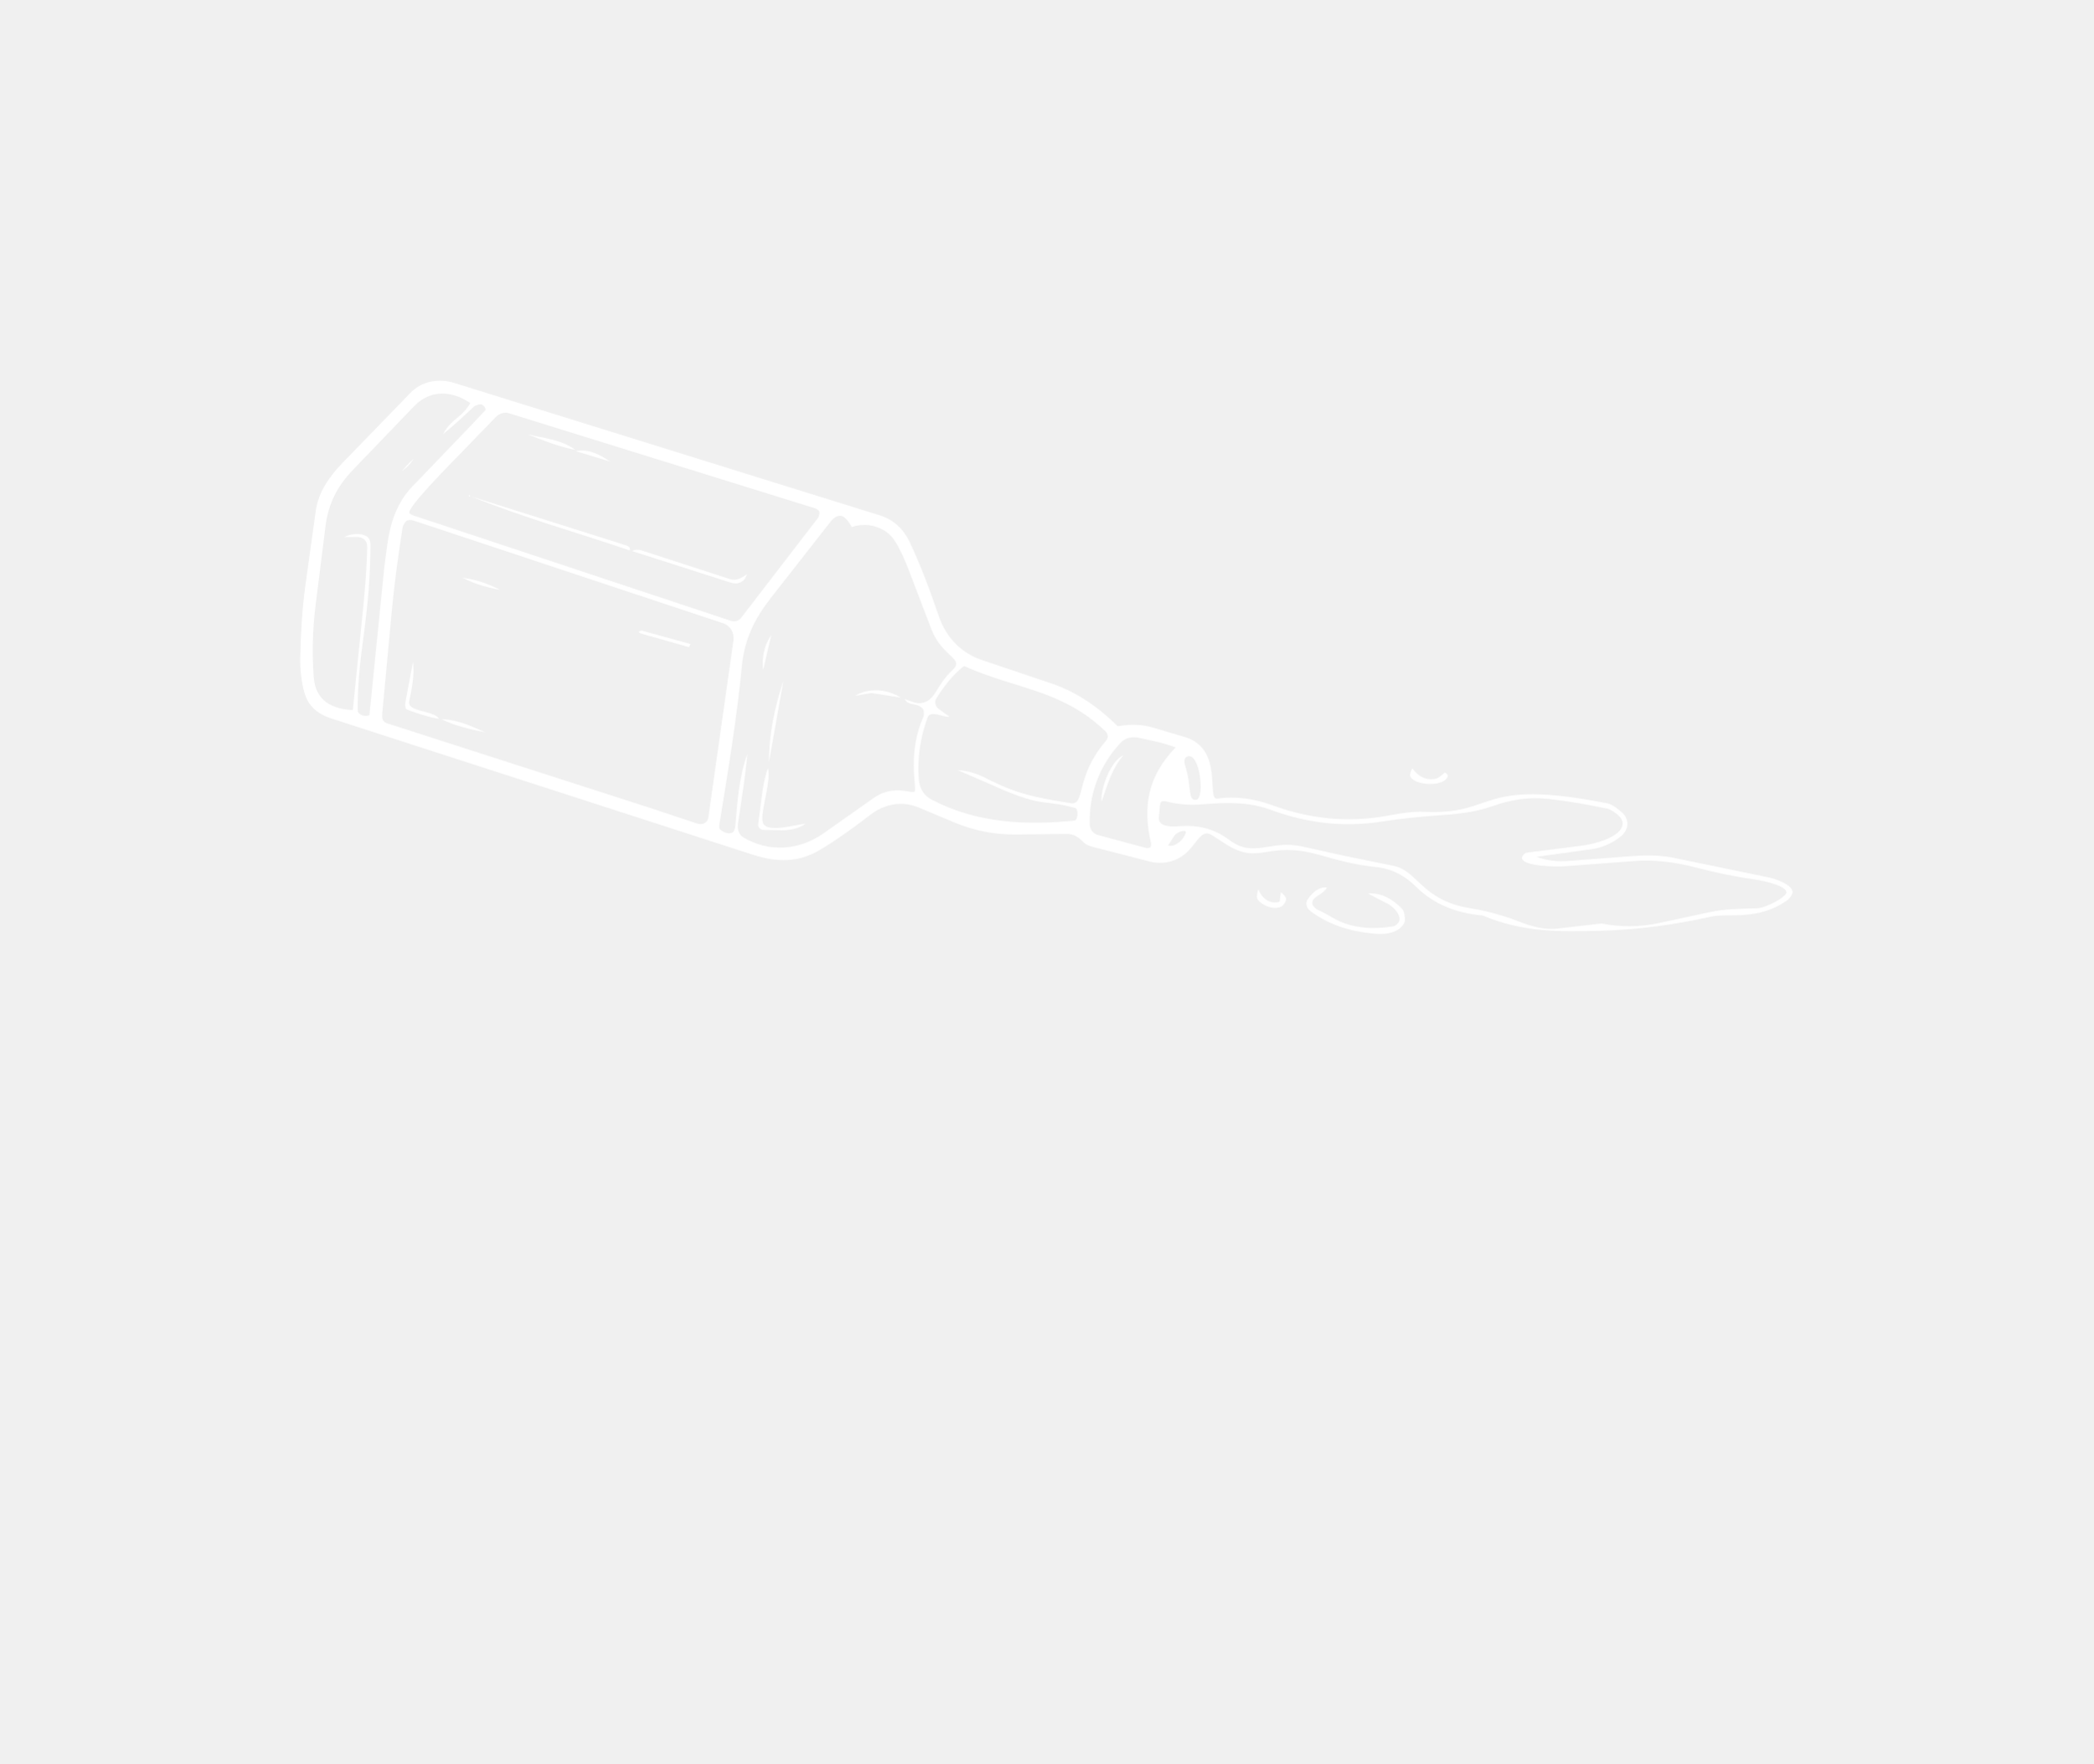
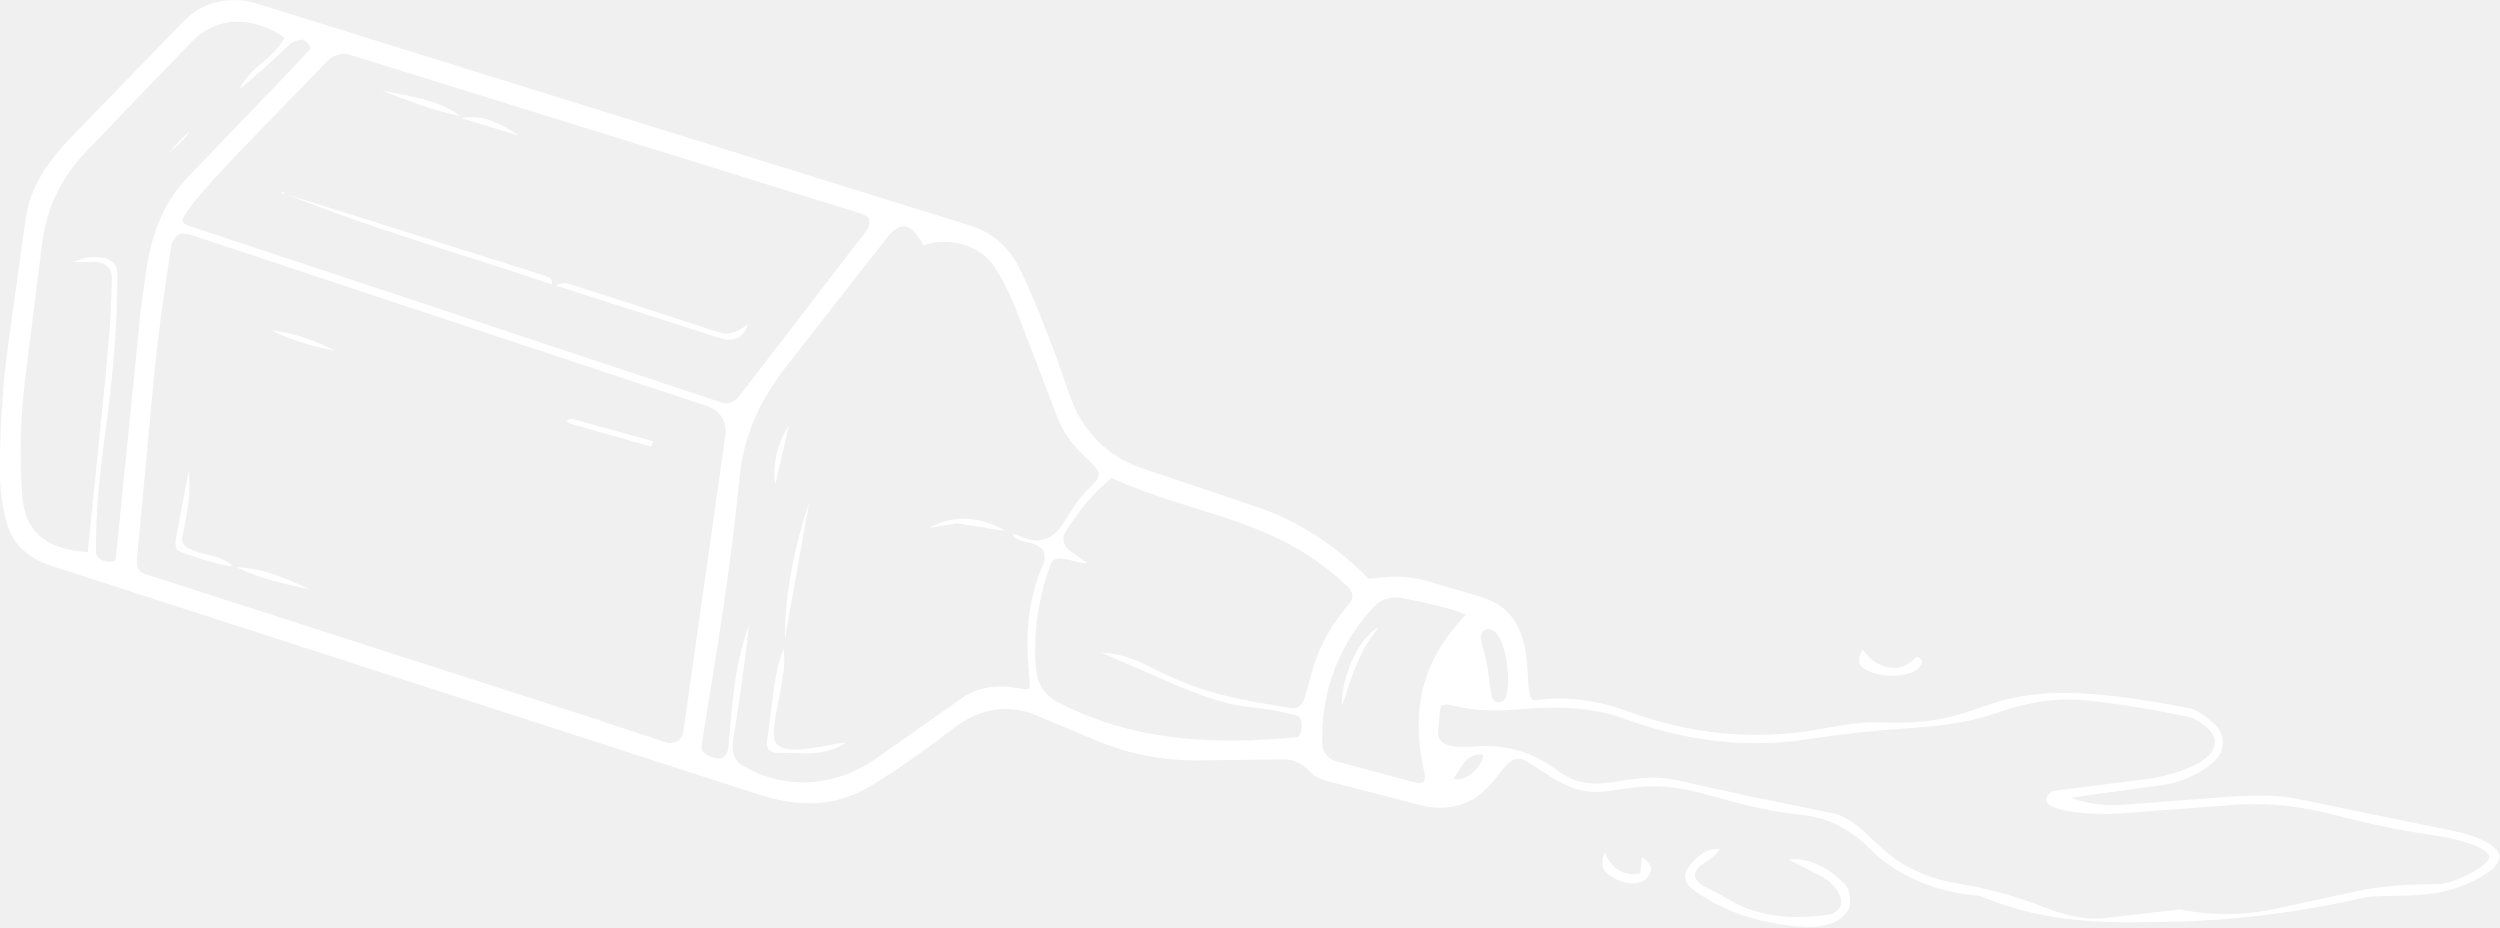
- <svg xmlns="http://www.w3.org/2000/svg" id="Layer_1" data-name="Layer 1" viewBox="0 0 281.96 237.53">
+ <svg xmlns="http://www.w3.org/2000/svg" id="Layer_1" data-name="Layer 1" viewBox="40.46 51.27 201.05 74.55">
  <defs>
    <style>
      .cls-1 {
        fill: none;
      }

      .cls-2 {
        fill: #fff;
      }

      .cls-3 {
        clip-path: url(#clippath);
      }
    </style>
    <clipPath id="clippath">
      <rect class="cls-1" x="40.46" y="51.27" width="201.05" height="74.55" />
    </clipPath>
  </defs>
  <g class="cls-3">
    <path class="cls-2" d="M159.66,111.95c-.39-.11-1.2.24-1.45.62l-.87,1.33c1.43.38,2.74-1.84,2.32-1.95M209.83,125.09l5.91-.68c2.57.5,5.14.5,7.72-.06l6.69-1.44c2.19-.47,4.28-.5,6.53-.55,1.14-.02,4.13-1.57,3.96-2.22-.25-.94-3.41-1.55-4.41-1.69-2.71-.38-5.24-.92-7.88-1.61-2.76-.71-5.44-1.06-8.3-.84l-9.24.7c-.98.08-5.82.05-5.79-1.16,0-.21.38-.64.59-.67l7.5-.95c1.54-.19,5.42-1.13,5.47-2.96.04-1.11-1.8-1.96-1.97-2-2.69-.57-5.27-1.02-7.98-1.33-2.72-.32-5.17.11-7.68,1-2.47.87-5.06,1.07-7.67,1.25-2.47.18-4.8.43-7.25.81-5.13.81-10.09.16-14.9-1.61-2.96-1.09-6.05-.99-9.15-.72-1.69.14-3.4,0-4.99-.42-.12-.03-.56,0-.61.11-.06.1-.12.32-.13.48l-.14,1.58c-.13,1.49,2.15,1.23,3.27,1.17,2.28-.12,4.4.5,6.19,1.86,3.35,2.53,5.53-.07,9.87.9l5.79,1.28,6.52,1.33c3.25.66,3.75,4.63,10.24,5.69,2.25.37,4.42.95,6.54,1.77,1.71.66,3.43,1.2,5.3.99M159.88,101.93c-.33.15-.4.67-.27,1.06,1.01,3.2.33,4.92,1.55,4.75,1.17-.16.49-6.6-1.27-5.81M154.36,114.23c.18.05.55,0,.62-.11.05-.08.1-.39.07-.51-1.14-4.97-.45-9.01,3.31-12.92-1.57-.6-3.17-.92-4.83-1.27-.98-.21-1.88-.1-2.6.66-2.8,2.99-4.28,6.91-4.13,11.04.02.63.5,1.21,1.07,1.36l6.5,1.75ZM134.39,106.08l-5.37-2.33c1.34.07,2.6.46,3.85,1.11,4.14,2.14,6.72,2.59,11.34,3.34,2.07.34.52-3.49,4.8-8.44.33-.38.26-.91-.1-1.25-5.93-5.65-11.81-5.57-19.06-8.79-1.53,1.21-2.68,2.72-3.71,4.34-.31.49-.13,1.14.3,1.44l1.46,1.05c-.84.14-2.57-.98-2.97.14-.95,2.68-1.39,5.4-1.17,8.21.1,1.28.62,2.23,1.75,2.83,6.02,3.14,12.5,3.48,19.23,2.82.51-.1.54-1.59.08-1.71-4.41-1.2-4.07.01-10.46-2.76M88.74,109.23l5.23,1.73c.57.19,1.33-.05,1.44-.82l3.38-23.82c.16-1.1-.4-2.04-1.46-2.39l-41.57-13.79c-.37-.12-.84-.11-1.03.05-.17.13-.46.6-.49.81-.6,3.86-1.12,7.54-1.48,11.44l-1.27,13.63c-.05.56-.05,1.14.63,1.36l36.64,11.79ZM123.23,106.58c.25-.78-1.02-5.11,1.17-10.05.12-.27.06-.93-.13-1.1-.9-.85-1.88-.28-2.42-1.26.94.3,1.64.75,2.58.47,1.69-.51,1.64-2.28,3.9-4.39,1.66-1.55-1.44-1.75-2.87-5.5l-3.06-7.99c-.52-1.36-1.1-2.69-1.88-3.92-1.22-1.91-3.77-2.56-5.77-1.84-.37-.6-.74-1.22-1.29-1.46-.6-.26-1.25.3-1.61.77l-8.03,10.26c-2.18,2.78-3.55,5.6-3.89,9.16-.68,7.04-1.83,13.93-2.96,20.91-.06.35-.16.9.02,1.08.47.46,1.26.7,1.68.43.17-.1.34-.47.36-.72.31-3.33.45-6.58,1.65-9.87-.31,3.1-.77,6.08-1.25,9.17-.12.79-.04,1.64.69,2.07,3.44,2.06,7.52,1.78,10.8-.53l6.8-4.79c2.75-1.94,5.35-.37,5.52-.91M98.49,83.64c.65.22,1.13-.13,1.41-.5l10.3-13.39c.13-.17.23-.68.15-.86-.06-.15-.33-.35-.56-.42l-41.25-12.81c-.59-.18-1.32.07-1.7.46l-5.57,5.75c-.8.83-6.56,6.65-6.12,7.25.09.12.32.25.6.34l42.73,14.18ZM49.9,73.23c0,4.32-.36,8.29-.93,12.48-.46,3.37-.83,6.59-.79,9.97,0,.66,1.11.94,1.58.65l2-19.9.39-2.95c.39-2.97,1.29-5.75,3.39-7.94l8.06-8.39,1.78-1.89c.16-.22-.37-.83-.63-.81-.23.02-.72.14-.92.33-1.33,1.25-2.68,2.51-4.13,3.68.55-1.11,1.41-1.79,2.31-2.53.52-.48.94-.94,1.34-1.63-2.53-1.74-5.43-1.81-7.55.4l-8.32,8.66c-2.09,2.18-3.27,4.56-3.64,7.56l-1.34,10.69c-.41,3.25-.48,6.38-.24,9.62.24,3.2,2.46,4.26,5.26,4.44l1.14-11.26c.37-3.62.73-7.11.8-10.71.02-.89-.56-1.35-1.34-1.36h-1.7c.86-.53,3.46-.79,3.47.89M240.94,121.14c-4.06,3.01-8.06,1.8-10.54,2.36-4.85,1.08-9.6,1.73-14.57,1.88-5.97.13-10.54.26-16.15-2.06-3.36-.28-6.52-1.46-8.9-3.84-1.54-1.54-3.32-2.48-5.53-2.69-2.61-.25-5.06-.93-7.59-1.64-7.06-1.98-7.93,1.51-12.53-1.44l-1.89-1.21c-1.3-.83-1.89.82-3.19,2.15-1.38,1.42-3.34,1.89-5.27,1.39l-6.62-1.71c-.67-.17-1.68-.36-2.12-.79-.74-.74-1.33-1.22-2.42-1.2l-6.66.08c-2.96.04-5.75-.51-8.44-1.64l-4.72-1.98c-2.25-.95-4.63-.53-6.57.97-2.17,1.67-4.39,3.28-6.69,4.67-3,1.83-5.95,1.73-9.16.69l-56.71-18.33c-1.81-.58-3.16-1.63-3.68-3.52-.42-1.52-.59-3.18-.55-4.83.07-3.2.24-6.25.67-9.42l1.43-10.27c.35-2.49,1.86-4.61,3.58-6.39l9.17-9.45c1.51-1.56,3.76-2.01,5.89-1.34l57.33,17.84c1.9.59,3.21,1.88,4.02,3.59,1.57,3.31,2.77,6.62,3.96,10.07.94,2.74,2.97,4.88,5.71,5.81l9.43,3.18c3.44,1.16,6.34,3.2,8.93,5.76,1.65-.26,3.19-.28,4.77.19l4.28,1.27c5.28,1.57,2.88,8.47,4.33,8.29,2.61-.34,5.02.01,7.47.91,5,1.82,10.1,2.37,15.37,1.42,1.67-.3,3.42-.63,5.1-.55,9.94.45,7.05-4.63,24.71-1.12.63.13,1.42.8,1.89,1.2,1.04.89.96,2.3-.08,3.18-1.11.93-2.57,1.59-4.08,1.79l-7.33,1.01c1.43.55,2.85.67,4.34.56l6.47-.49c2.54-.19,5.07-.46,7.59.06l12.77,2.63c.99.2,3.24.97,3.31,1.97.02.28-.3.79-.56.98" />
    <path class="cls-2" d="M186.91,121.74l-2.64-1.37c1.86-.15,3.43.83,4.62,2.09.3.31.4,1.2.34,1.63-.06.42-.56.97-1.05,1.23-1.07.57-2.19.55-3.37.43-3.03-.31-5.87-1.19-8.29-3.02-.55-.42-.73-1.08-.31-1.66.63-.86,1.42-1.61,2.55-1.51-.65,1.1-2.01,1.14-1.98,2.14,0,.32.43.74.78.89.78.34,1.36.7,2.08,1.11,2.45,1.4,5.35,1.55,8.11,1.08.21-.04.61-.4.7-.6.38-.83-.65-1.99-1.54-2.45" />
    <path class="cls-2" d="M194.62,104.09c.13-.02.47.31.41.47-.5,1.59-4.81,1.23-5.07-.07-.05-.24.12-.71.3-.98.76,1.03,1.64,1.58,2.92,1.45.47-.05,1.02-.49,1.43-.88" />
    <path class="cls-2" d="M172.53,120.19c.24.17.62.54.7.82.09.32-.31.95-.6,1.1-1.32.66-3.08-.5-3.27-1.06-.11-.32.03-.99.16-1.23.49,1.24,1.54,2.02,2.85,1.67l.16-1.31Z" />
    <path class="cls-2" d="M59.14,96.81c-.8.01-3.98-1.04-4.38-1.26-.18-.1-.21-.65-.17-.86l1.04-5.54c.22,1.85-.15,3.51-.51,5.33-.29,1.46,3.22,1.18,4.02,2.33" />
    <path class="cls-2" d="M93,86.77l-.19.41-6.44-1.83c-.07-.02-.29-.16-.33-.19-.08-.04.3-.24.44-.2l6.52,1.8Z" />
    <path class="cls-2" d="M65.37,98.65c-2.19-.42-4.08-.89-5.9-1.76,2.24.05,4.08.98,5.9,1.76" />
    <path class="cls-2" d="M67.37,79.46c-1.83-.34-3.48-.81-5.06-1.63,1.84.23,3.47.83,5.06,1.63" />
    <path class="cls-2" d="M105.14,111.84l-2.25-.03c-.44,0-.82-.37-.76-.79l.44-3.42c.19-1.44.38-2.79.88-4.12.49,1.98-1.31,6.54-.59,7.54.84,1.18,4.31.03,5.64-.03-1,.67-2.14.88-3.36.86" />
    <path class="cls-2" d="M103.58,102.65c0-3.8.78-7.36,1.95-10.98l-1.95,10.98Z" />
    <path class="cls-2" d="M117.41,93.36l-2.22.37c1.89-1.11,4.28-.92,6.15.25l-3.93-.62Z" />
    <path class="cls-2" d="M102.8,90.24c-.21-1.63.15-3.34,1.09-4.69l-1.09,4.69Z" />
    <path class="cls-2" d="M83.88,73.33c.6.19,1.04.24.97.82-7.15-2.43-14.26-4.4-21.35-7.26l20.38,6.43Z" />
    <path class="cls-2" d="M98.3,78c.89.29,1.6-.14,2.3-.64-.27,1-1.13,1.46-2.15,1.13l-13.31-4.26c.41-.21.84-.22,1.21-.1l11.94,3.87Z" />
    <path class="cls-2" d="M77.49,60.6c-2.24-.43-4.25-1.25-6.38-2.08,2.08.5,4.41.65,6.38,2.08" />
    <path class="cls-2" d="M82.17,62.17l-4.63-1.4c1.8-.35,3.31.51,4.63,1.4" />
    <path class="cls-2" d="M63.33,66.8c0,.05-.04.09-.09.09s-.09-.04-.09-.09.04-.09.09-.09.09.04.09.09" />
    <path class="cls-2" d="M54.1,63.49c.48-.56.96-1.09,1.59-1.67-.38.67-.96,1.2-1.59,1.67" />
    <path class="cls-2" d="M148.39,108c-.17-1.6,1.12-5.42,2.94-6.26-1.54,1.8-2.12,3.86-2.94,6.26" />
  </g>
</svg>
